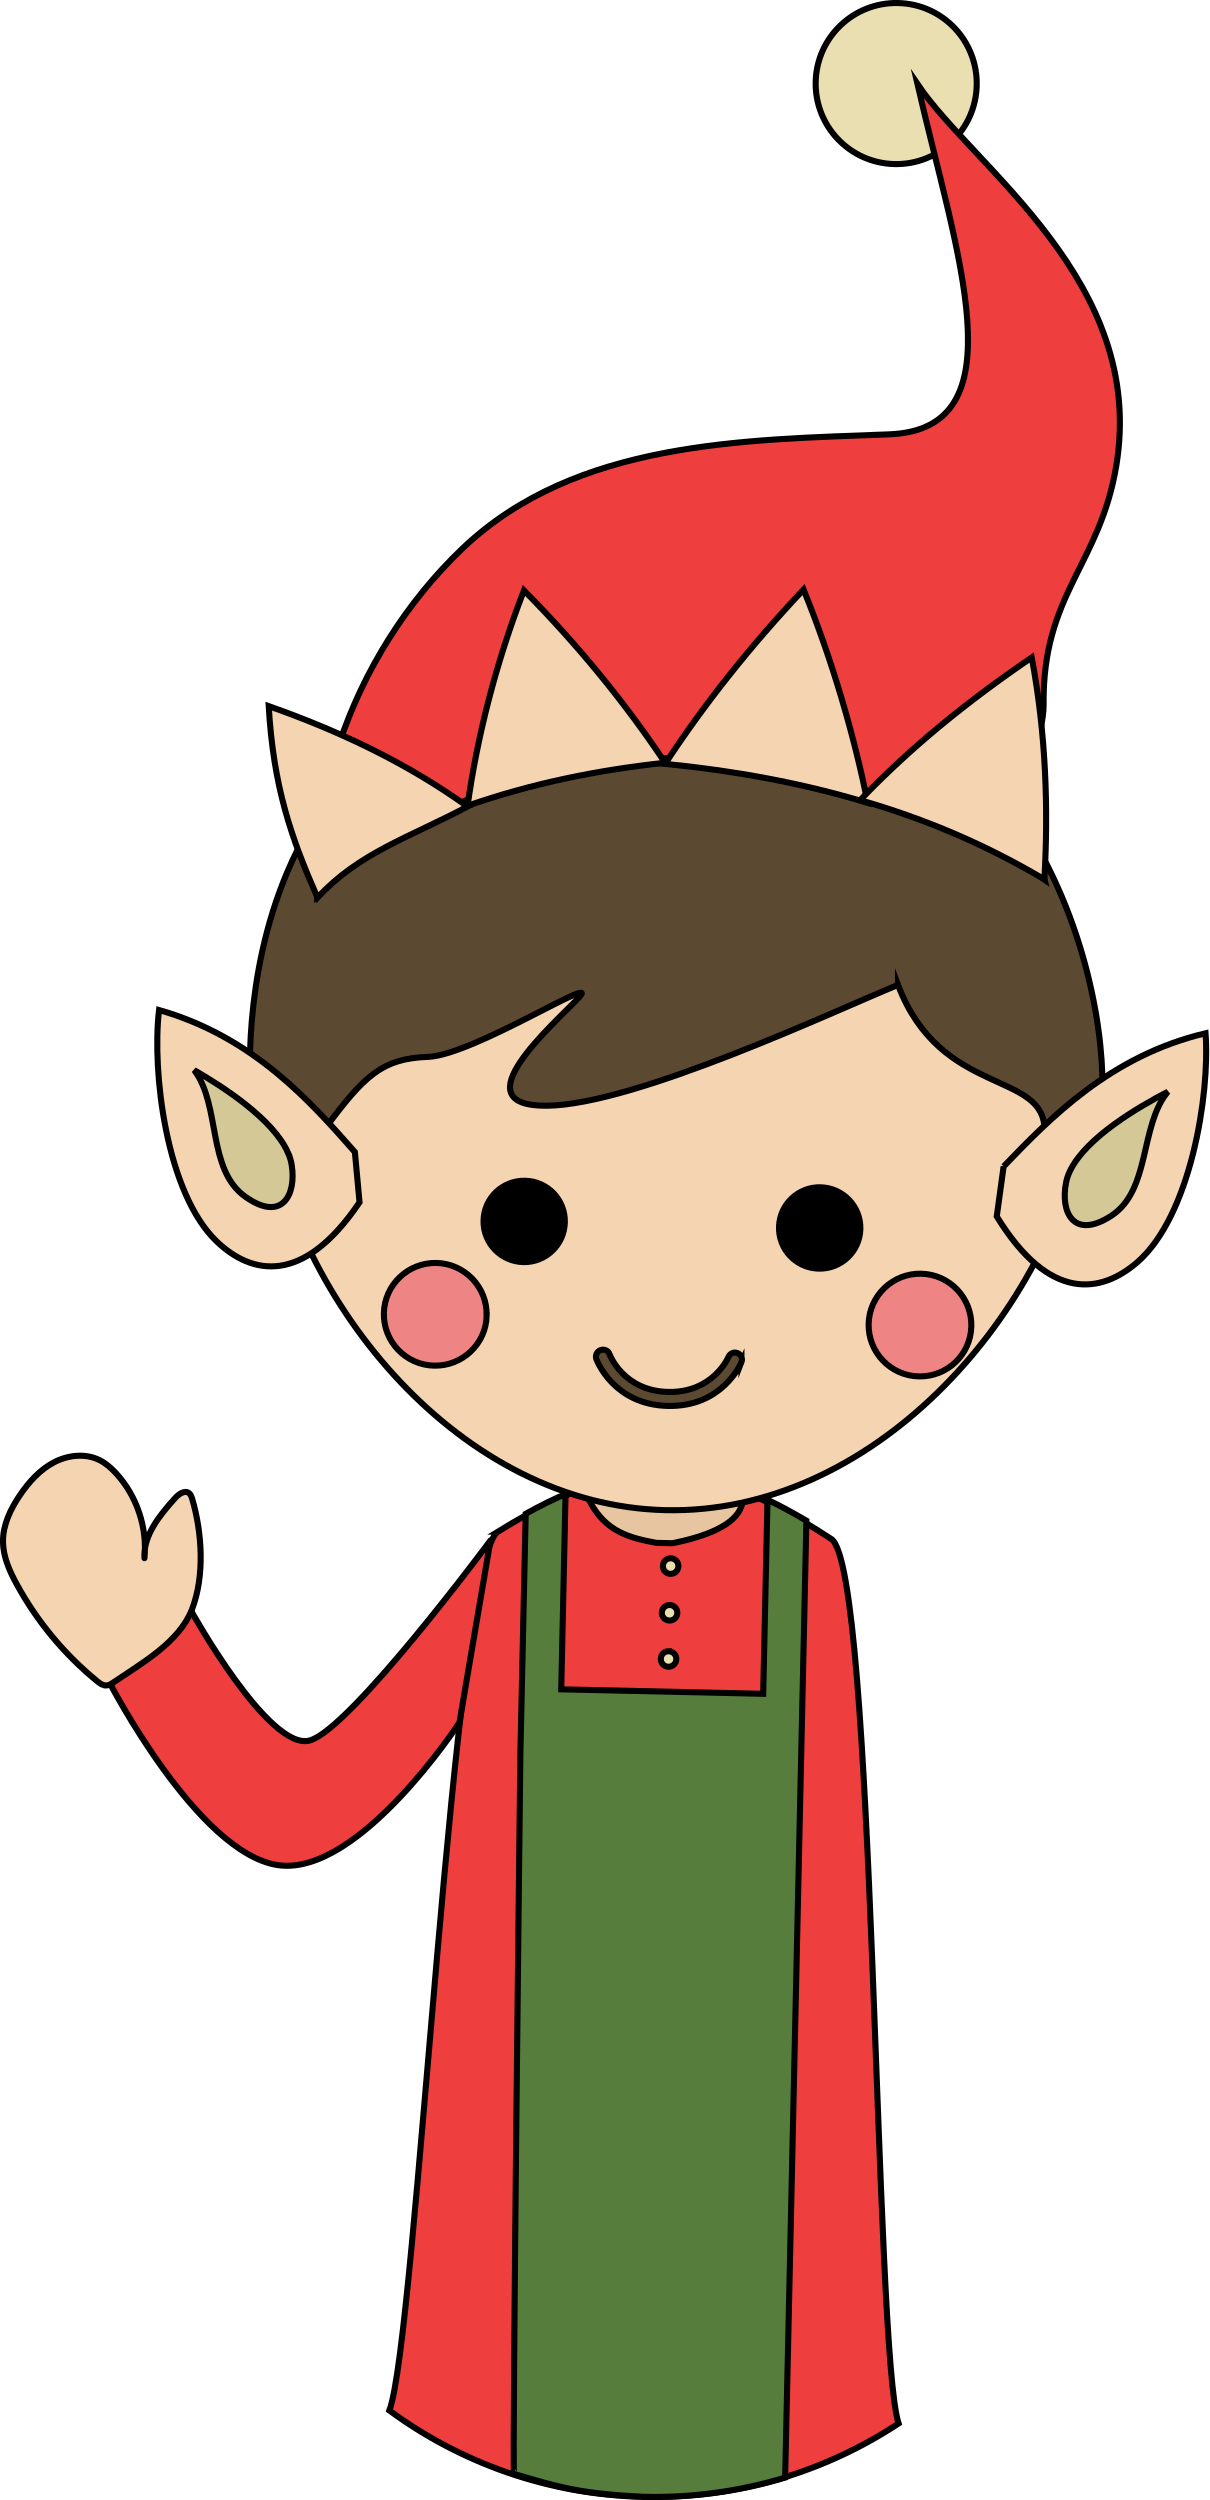
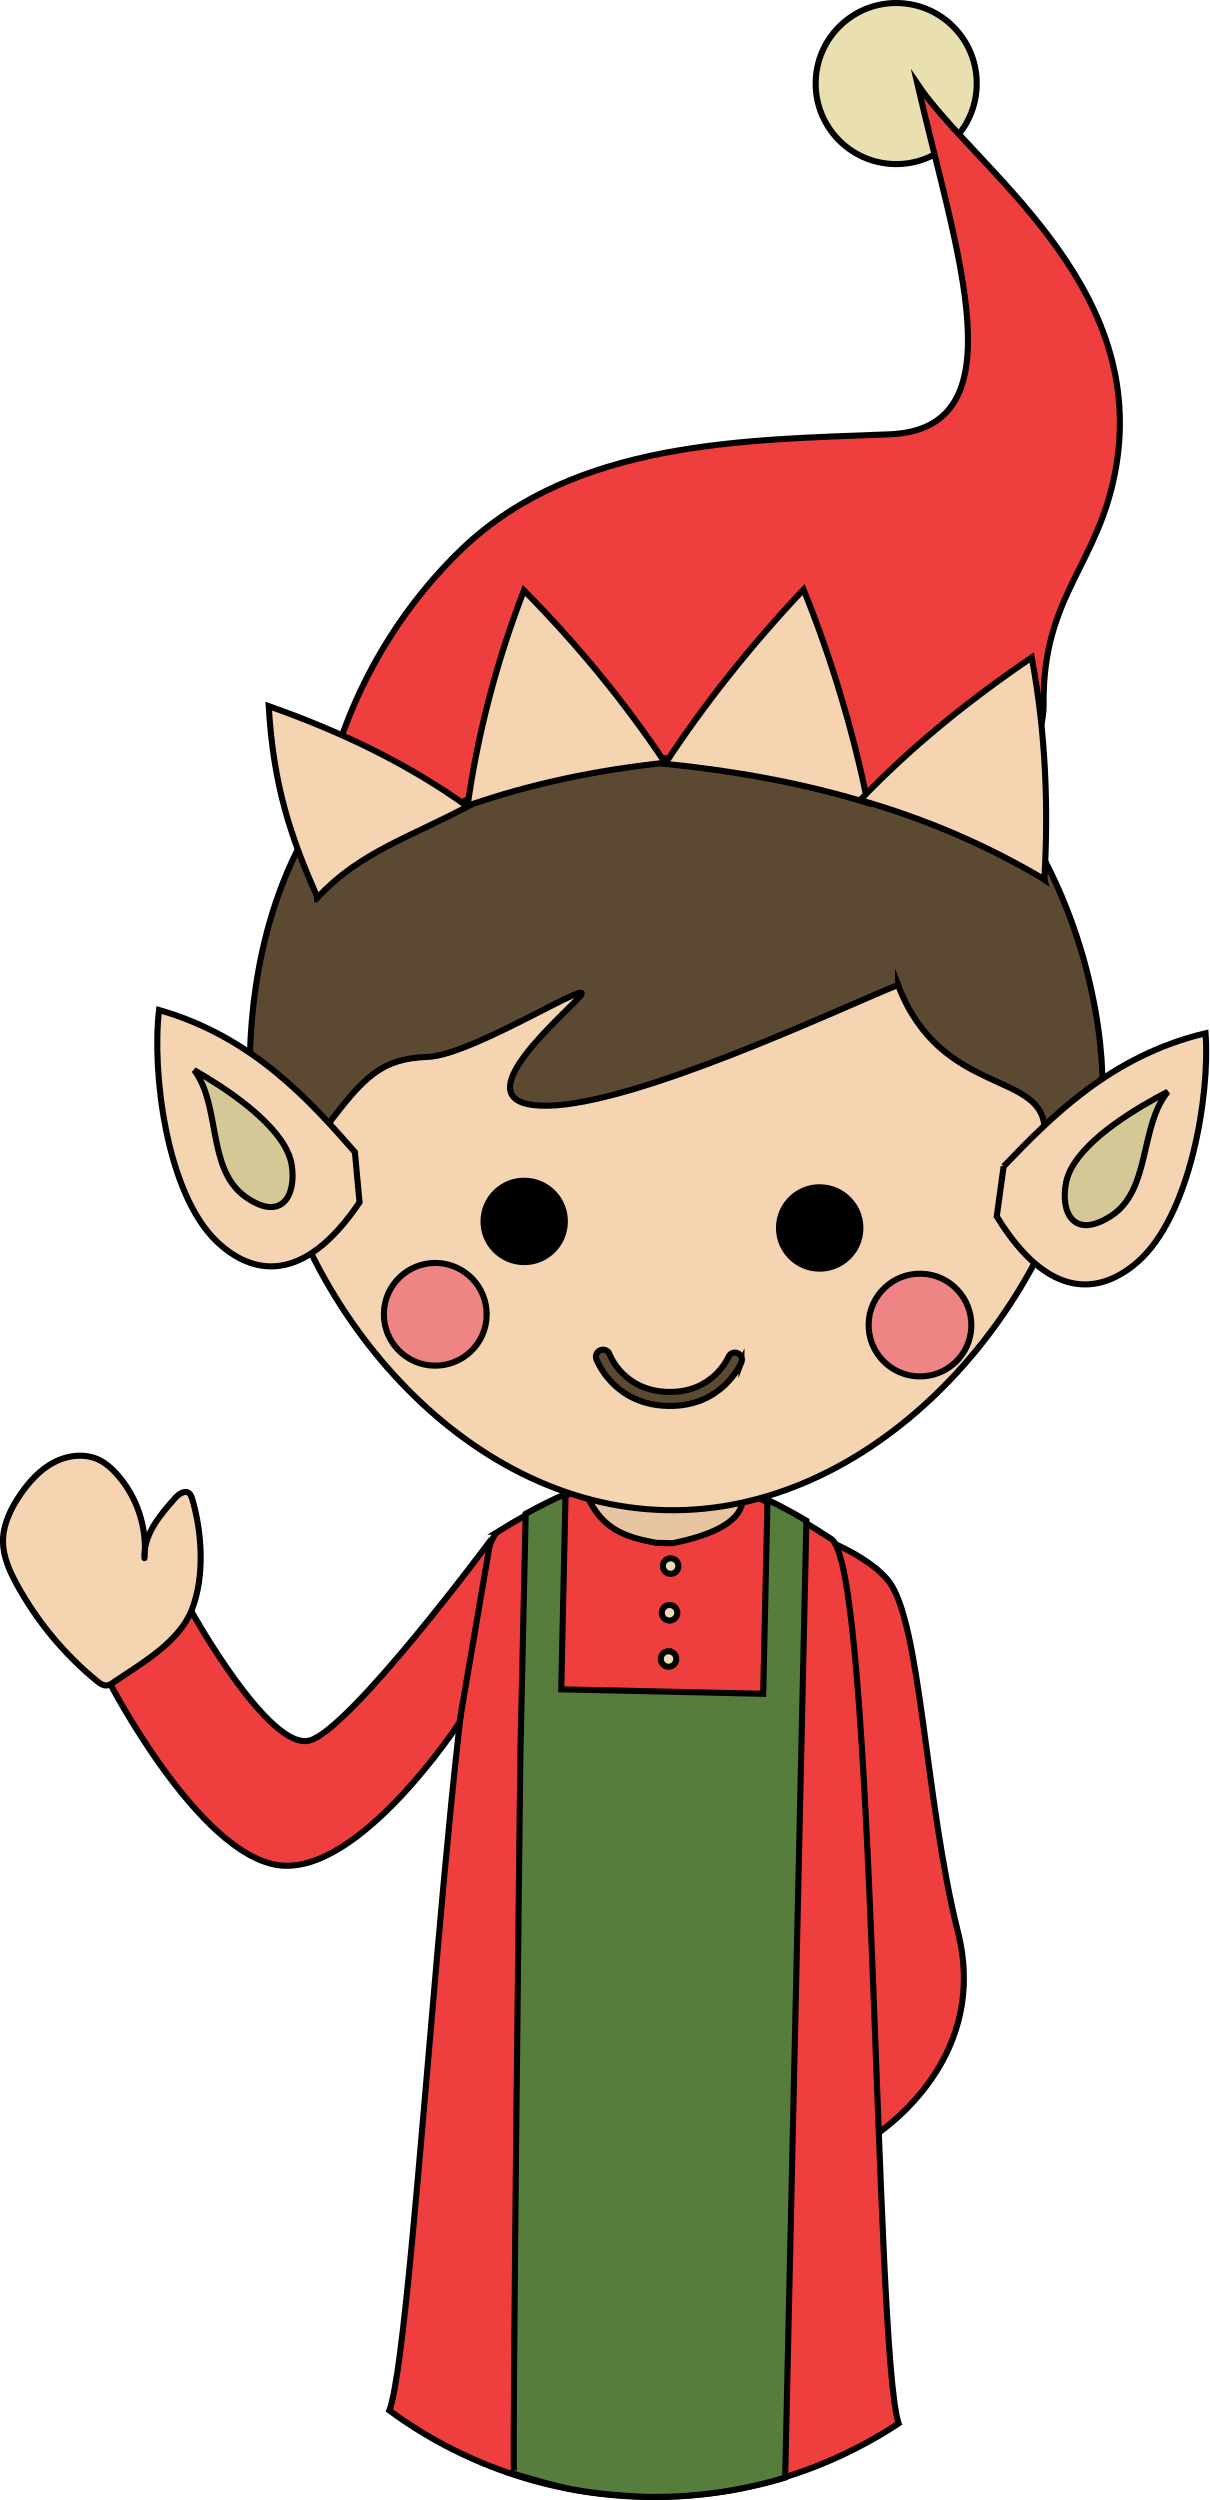
<svg xmlns="http://www.w3.org/2000/svg" id="Layer_2" data-name="Layer 2" viewBox="0 0 238.42 492.93">
  <g id="main">
    <g>
+       <path d="M171.79,421.5s23.69-14.25,17.1-40.52c-6.59-26.27-7.27-61.27-13.76-69.35-6.49-8.08-27.77-13.23-27.77-13.23l24.43,123.1Z" fill="#ee3e3d" stroke="#000" stroke-miterlimit="10" stroke-width="1.2" />
      <g>
        <g>
          <path d="M119.19,277.48l-.39,17.69c-.03,1.57,1.36,2.76,3.46,3.58,3.11,2.35,7.2,4.07,7.03,11.76l3.2,.07c.18-8.17,4.83-9.41,8.09-11.85,1.83-.74,3.03-1.74,3.06-3.01l.39-17.69-24.84-.55Z" fill="#e6c5a0" fill-rule="evenodd" stroke="#000" stroke-miterlimit="10" stroke-width="1.2" />
          <path d="M98.2,301.99c-8.76,5.41-16.06,159.14-21.43,173.29,14.05,10.33,31.33,16.61,50.1,17.03,18.56,.41,35.9-4.97,50.31-14.47-4.77-14.56-4.59-168.68-13.27-174.39-14.79-9.73-23.77-12.18-32.63-12.5-9.05-.32-17.97,1.7-33.09,11.04Z" fill="#ee3e3d" fill-rule="evenodd" stroke="#000" stroke-miterlimit="10" stroke-width="1.2" />
          <path d="M116.36,296.16c3.09,5.83,7.75,7.07,13.07,8.05l3.2,.07c6.27-1.29,12.32-3.45,13.59-7.38,2.64-8.05-33.88-8.35-29.85-.75Z" fill="#e6c5a0" fill-rule="evenodd" stroke="#000" stroke-miterlimit="10" stroke-width="1.2" />
          <path d="M132.26,307.25c.85,.02,1.52,.72,1.5,1.57s-.72,1.52-1.57,1.5-1.51-.72-1.49-1.57,.72-1.52,1.56-1.5Z" fill="#eadfb1" fill-rule="evenodd" stroke="#000" stroke-miterlimit="10" stroke-width="1.2" />
          <path d="M132.05,316.46c.85,.02,1.52,.73,1.5,1.57s-.72,1.52-1.57,1.5-1.51-.72-1.49-1.57,.72-1.52,1.56-1.5Z" fill="#eadfb1" fill-rule="evenodd" stroke="#000" stroke-miterlimit="10" stroke-width="1.2" />
-           <path d="M131.85,325.58c.85,.02,1.52,.72,1.5,1.56s-.72,1.52-1.57,1.5-1.51-.72-1.49-1.57,.72-1.51,1.56-1.5Z" fill="#eadfb1" fill-rule="evenodd" stroke="#000" stroke-miterlimit="10" stroke-width="1.2" />
+           <path d="M131.85,325.58c.85,.02,1.52,.72,1.5,1.56s-.72,1.52-1.57,1.5c-.84-.02-1.51-.72-1.49-1.57s.72-1.51,1.56-1.5Z" fill="#eadfb1" fill-rule="evenodd" stroke="#000" stroke-miterlimit="10" stroke-width="1.2" />
          <path d="M131.67,333.8c.85,.02,1.52,.72,1.5,1.57s-.72,1.52-1.57,1.5-1.51-.72-1.49-1.57,.72-1.52,1.56-1.5Z" fill="#eadfb1" fill-rule="evenodd" stroke="#000" stroke-miterlimit="10" stroke-width="1.2" />
-           <path d="M131.47,343c.85,.02,1.52,.72,1.5,1.57s-.72,1.52-1.57,1.5-1.51-.72-1.49-1.57c.02-.85,.72-1.52,1.56-1.5Z" fill="#eadfb1" fill-rule="evenodd" stroke="#000" stroke-miterlimit="10" stroke-width="1.2" />
+           <path d="M131.47,343c.85,.02,1.52,.72,1.5,1.57s-.72,1.52-1.57,1.5-1.51-.72-1.49-1.57,.72-1.52,1.56-1.5Z" fill="#eadfb1" fill-rule="evenodd" stroke="#000" stroke-miterlimit="10" stroke-width="1.2" />
          <path d="M111.51,294.6l-.85,38.49,39.82,.88,.85-38.26c2.37,1.13,4.91,2.5,7.67,4.13l-4.19,188.67c-8.98,2.73-18.39,4-27.77,3.79-12.91-.6-17.03-1.98-25.68-4.5-.42-.13,1.25-142.42,1.25-142.42l.12-5.25,.92-41.65c2.83-1.57,5.43-2.86,7.85-3.89Z" fill="#577d3d" fill-rule="evenodd" stroke="#000" stroke-miterlimit="10" stroke-width="1.2" />
        </g>
        <path d="M134.66,143.53c134.92,2.99,76.81,156.01-3.42,154.23-80.22-1.78-131.49-157.22,3.42-154.23Z" fill="#f5d4b1" fill-rule="evenodd" stroke="#000" stroke-miterlimit="10" stroke-width="1.2" />
        <path d="M177.06,194.2c-12.27,5.01-51.82,23.67-69.25,23.82-17.43,.14,1.42-16.11,6.29-21.28,4.86-5.18-20.75,11.32-29.74,11.65-8.98,.32-12.48,3.64-20.17,13.99-9.63,12.97-14.09,7.67-14.82-7.14-.73-14.8-.72-92.84,93.85-86.8,64.85,4.15,77.3,73.34,73.56,93.1-1.82,9.7-11.1,13.66-10.83,1.52,.27-12.14-20.41-6.5-28.89-28.87Z" fill="#5c4932" fill-rule="evenodd" stroke="#000" stroke-miterlimit="10" stroke-width="1.2" />
        <g>
-           <path d="M146.19,268.6c-.16,.35-3.8,8.84-14.5,8.61-10.68-.24-13.97-8.89-14.11-9.24h0c-.25-.72,.11-1.5,.84-1.77,.71-.26,1.52,.1,1.78,.82h-.02c.12,.28,2.82,7.24,11.57,7.43s11.77-6.64,11.89-6.91h0c.3-.71,1.09-1.04,1.79-.74,.72,.3,1.04,1.1,.76,1.81h0Z" fill="#5c4932" stroke="#000" stroke-miterlimit="10" stroke-width="1.2" />
+           <path d="M146.19,268.6c-.16,.35-3.8,8.84-14.5,8.61-10.68-.24-13.97-8.89-14.11-9.24h0c-.25-.72,.11-1.5,.84-1.77,.71-.26,1.52,.1,1.78,.82h-.02c.12,.28,2.82,7.24,11.57,7.43,8.76,.19,11.77-6.64,11.89-6.91h0c.3-.71,1.09-1.04,1.79-.74,.72,.3,1.04,1.1,.76,1.81h0Z" fill="#5c4932" stroke="#000" stroke-miterlimit="10" stroke-width="1.2" />
          <g>
-             <path d="M169.64,242.31c-.1,4.43-3.78,7.93-8.21,7.83s-7.92-3.76-7.83-8.19c.1-4.44,3.76-7.95,8.18-7.85,4.43,.1,7.95,3.77,7.86,8.2Z" stroke="#000" stroke-miterlimit="10" stroke-width="1.2" />
-             <path d="M95.34,240.66c-.1,4.43,3.42,8.09,7.84,8.19s8.09-3.41,8.19-7.84-3.39-8.11-7.84-8.2-8.09,3.41-8.19,7.85Z" stroke="#000" stroke-miterlimit="10" stroke-width="1.2" />
+             <path d="M169.64,242.31c-.1,4.43-3.78,7.93-8.21,7.83s-7.92-3.76-7.83-8.19,3.76-7.95,8.18-7.85c4.43,.1,7.95,3.77,7.86,8.2Z" stroke="#000" stroke-miterlimit="10" stroke-width="1.2" />
+             <path d="M95.34,240.66c-.1,4.43,3.42,8.09,7.84,8.19,4.44,.1,8.09-3.41,8.19-7.84s-3.39-8.11-7.84-8.2c-4.42-.1-8.09,3.41-8.19,7.85Z" stroke="#000" stroke-miterlimit="10" stroke-width="1.2" />
          </g>
        </g>
-         <path d="M192.58,16.83c-.19,8.77-7.46,15.72-16.22,15.52-8.78-.19-15.73-7.46-15.53-16.23S168.29,.41,177.07,.6s15.71,7.46,15.51,16.23Z" fill="#eadfb1" stroke="#000" stroke-width="1.2" />
+         <path d="M192.58,16.83c-.19,8.77-7.46,15.72-16.22,15.52-8.78-.19-15.73-7.46-15.53-16.23,.19-8.77,7.46-15.72,16.24-15.52s15.71,7.46,15.51,16.23Z" fill="#eadfb1" stroke="#000" stroke-width="1.2" />
        <path d="M66.81,146.85c4.86-14.72,13.47-28.32,24.45-38.78,22.33-21.2,55.5-21.33,84.07-22.43,25.93-.99,13.27-35.65,5.56-69.07,11.19,16.61,45.16,38.91,39.23,75.13-3.23,19.73-14.64,25.38-14.35,47.34,.07,5.79-4.92,15.01,.16,34.36-23.36-17.08-35.85-17.89-59.12-22.44-30.78-6-65.21,7.26-84.32,25.76-.44-10.05,1.15-20.2,4.33-29.87Z" fill="#ee3e3d" stroke="#000" stroke-miterlimit="10" stroke-width="1.2" />
        <g>
          <path d="M62.6,176.99c-5.26-11.98-8.69-21.93-9.62-37.76,15.02,5.28,28.03,11.77,39.2,19.8-11.52,6.12-21.4,9.1-29.58,17.96Z" fill="#f5d4b1" stroke="#000" stroke-miterlimit="10" stroke-width="1.2" />
          <path d="M92.19,158.88c1.9-13.55,5.53-28,11.12-42.47,10.9,11.04,20.17,22.48,27.83,33.99-13.52,1.44-26.51,4.14-38.95,8.48Z" fill="#f5d4b1" stroke="#000" stroke-miterlimit="10" stroke-width="1.2" />
          <path d="M131.14,150.61c7.62-11.64,16.72-23.15,27.3-34.37,5.72,14.13,9.88,28.47,12.66,42.07-13.04-3.96-26.39-6.35-39.96-7.7Z" fill="#f5d4b1" stroke="#000" stroke-miterlimit="10" stroke-width="1.2" />
          <path d="M169.6,157.76c9.74-10.19,20.94-19.35,33.83-28.12,2.85,15.32,3.28,29.99,2.49,43.75-11.4-6.75-23.18-11.83-36.32-15.63Z" fill="#f5d4b1" stroke="#000" stroke-miterlimit="10" stroke-width="1.2" />
        </g>
        <g>
          <path d="M69.97,227.15c-8.73-9.91-20.01-22.71-38.61-28-1.45,12.19,1.43,36.2,11.44,45.7,6.77,6.41,16.9,8.78,28.09-7.79l-.92-9.91Z" fill="#f5d4b1" stroke="#000" stroke-miterlimit="10" stroke-width="1.2" />
          <path d="M56.75,227.2c-2.96-6.57-12.69-12.88-18.46-16.2,5.3,7.01,2.45,19.57,10.12,24.99,7.24,5.11,10.04-.46,9.11-6.25-.12-.86-.4-1.7-.78-2.54Z" fill="#d4c897" stroke="#000" stroke-width="1.2" />
        </g>
        <g>
          <path d="M197.89,229.99c9.16-9.51,21-21.8,39.81-26.26,.91,12.24-3.03,36.1-13.45,45.14-7.05,6.11-17.27,8.02-27.72-9.03l1.36-9.86Z" fill="#f5d4b1" stroke="#000" stroke-miterlimit="10" stroke-width="1.2" />
          <path d="M211.1,230.63c3.25-6.43,13.25-12.3,19.16-15.37-5.61,6.77-3.32,19.44-11.22,24.51-7.46,4.79-10.01-.9-8.83-6.65,.16-.85,.47-1.68,.89-2.5Z" fill="#d4c897" stroke="#000" stroke-width="1.2" />
        </g>
        <path d="M191.52,261.49c-.12,5.59-4.75,10.02-10.35,9.9-5.58-.12-10.02-4.76-9.9-10.35,.12-5.59,4.77-10.02,10.35-9.9,5.6,.12,10.02,4.76,9.9,10.35Z" fill="#ef8484" stroke="#000" stroke-miterlimit="10" stroke-width="1.2" />
        <path d="M95.96,259.37c-.12,5.59-4.77,10.02-10.36,9.9-5.59-.12-10.03-4.76-9.91-10.35,.12-5.59,4.77-10.02,10.35-9.9,5.59,.12,10.04,4.76,9.91,10.35Z" fill="#ef8484" stroke="#000" stroke-miterlimit="10" stroke-width="1.2" />
      </g>
      <path d="M96.72,303.72s-27.62,37.22-35.64,39.45c-8.02,2.23-23.41-25.58-23.41-25.58l-16.23,13.88s17.5,34.03,33.42,36.29c15.91,2.26,35.73-28.12,35.73-28.12l6.12-35.91Z" fill="#ee3e3d" fill-rule="evenodd" stroke="#000" stroke-linecap="round" stroke-linejoin="round" stroke-width="1.2" />
      <path d="M37.88,295.52c-.12-.41-.26-.83-.59-1.1-.85-.69-2.07,.18-2.8,1-3.02,3.38-6.24,7.27-6.01,11.8,.59-6.02-1.49-12.26-5.59-16.72-.93-1.01-1.97-1.94-3.19-2.57-2.79-1.43-6.26-1.06-9.04,.39-2.78,1.45-4.94,3.86-6.71,6.45-1.86,2.74-3.38,5.87-3.36,9.18,.02,3.01,1.31,5.87,2.76,8.51,3.98,7.27,9.38,13.77,15.8,19.02,.52,.43,1.12,.87,1.8,.85,.53-.02,1.01-.33,1.45-.63,5.54-3.77,12.95-7.9,15.46-14.39,2.54-6.6,1.99-15.15,.03-21.79Z" fill="#f5d4b1" fill-rule="evenodd" stroke="#000" stroke-linecap="round" stroke-linejoin="round" stroke-width="1.2" />
    </g>
  </g>
</svg>
